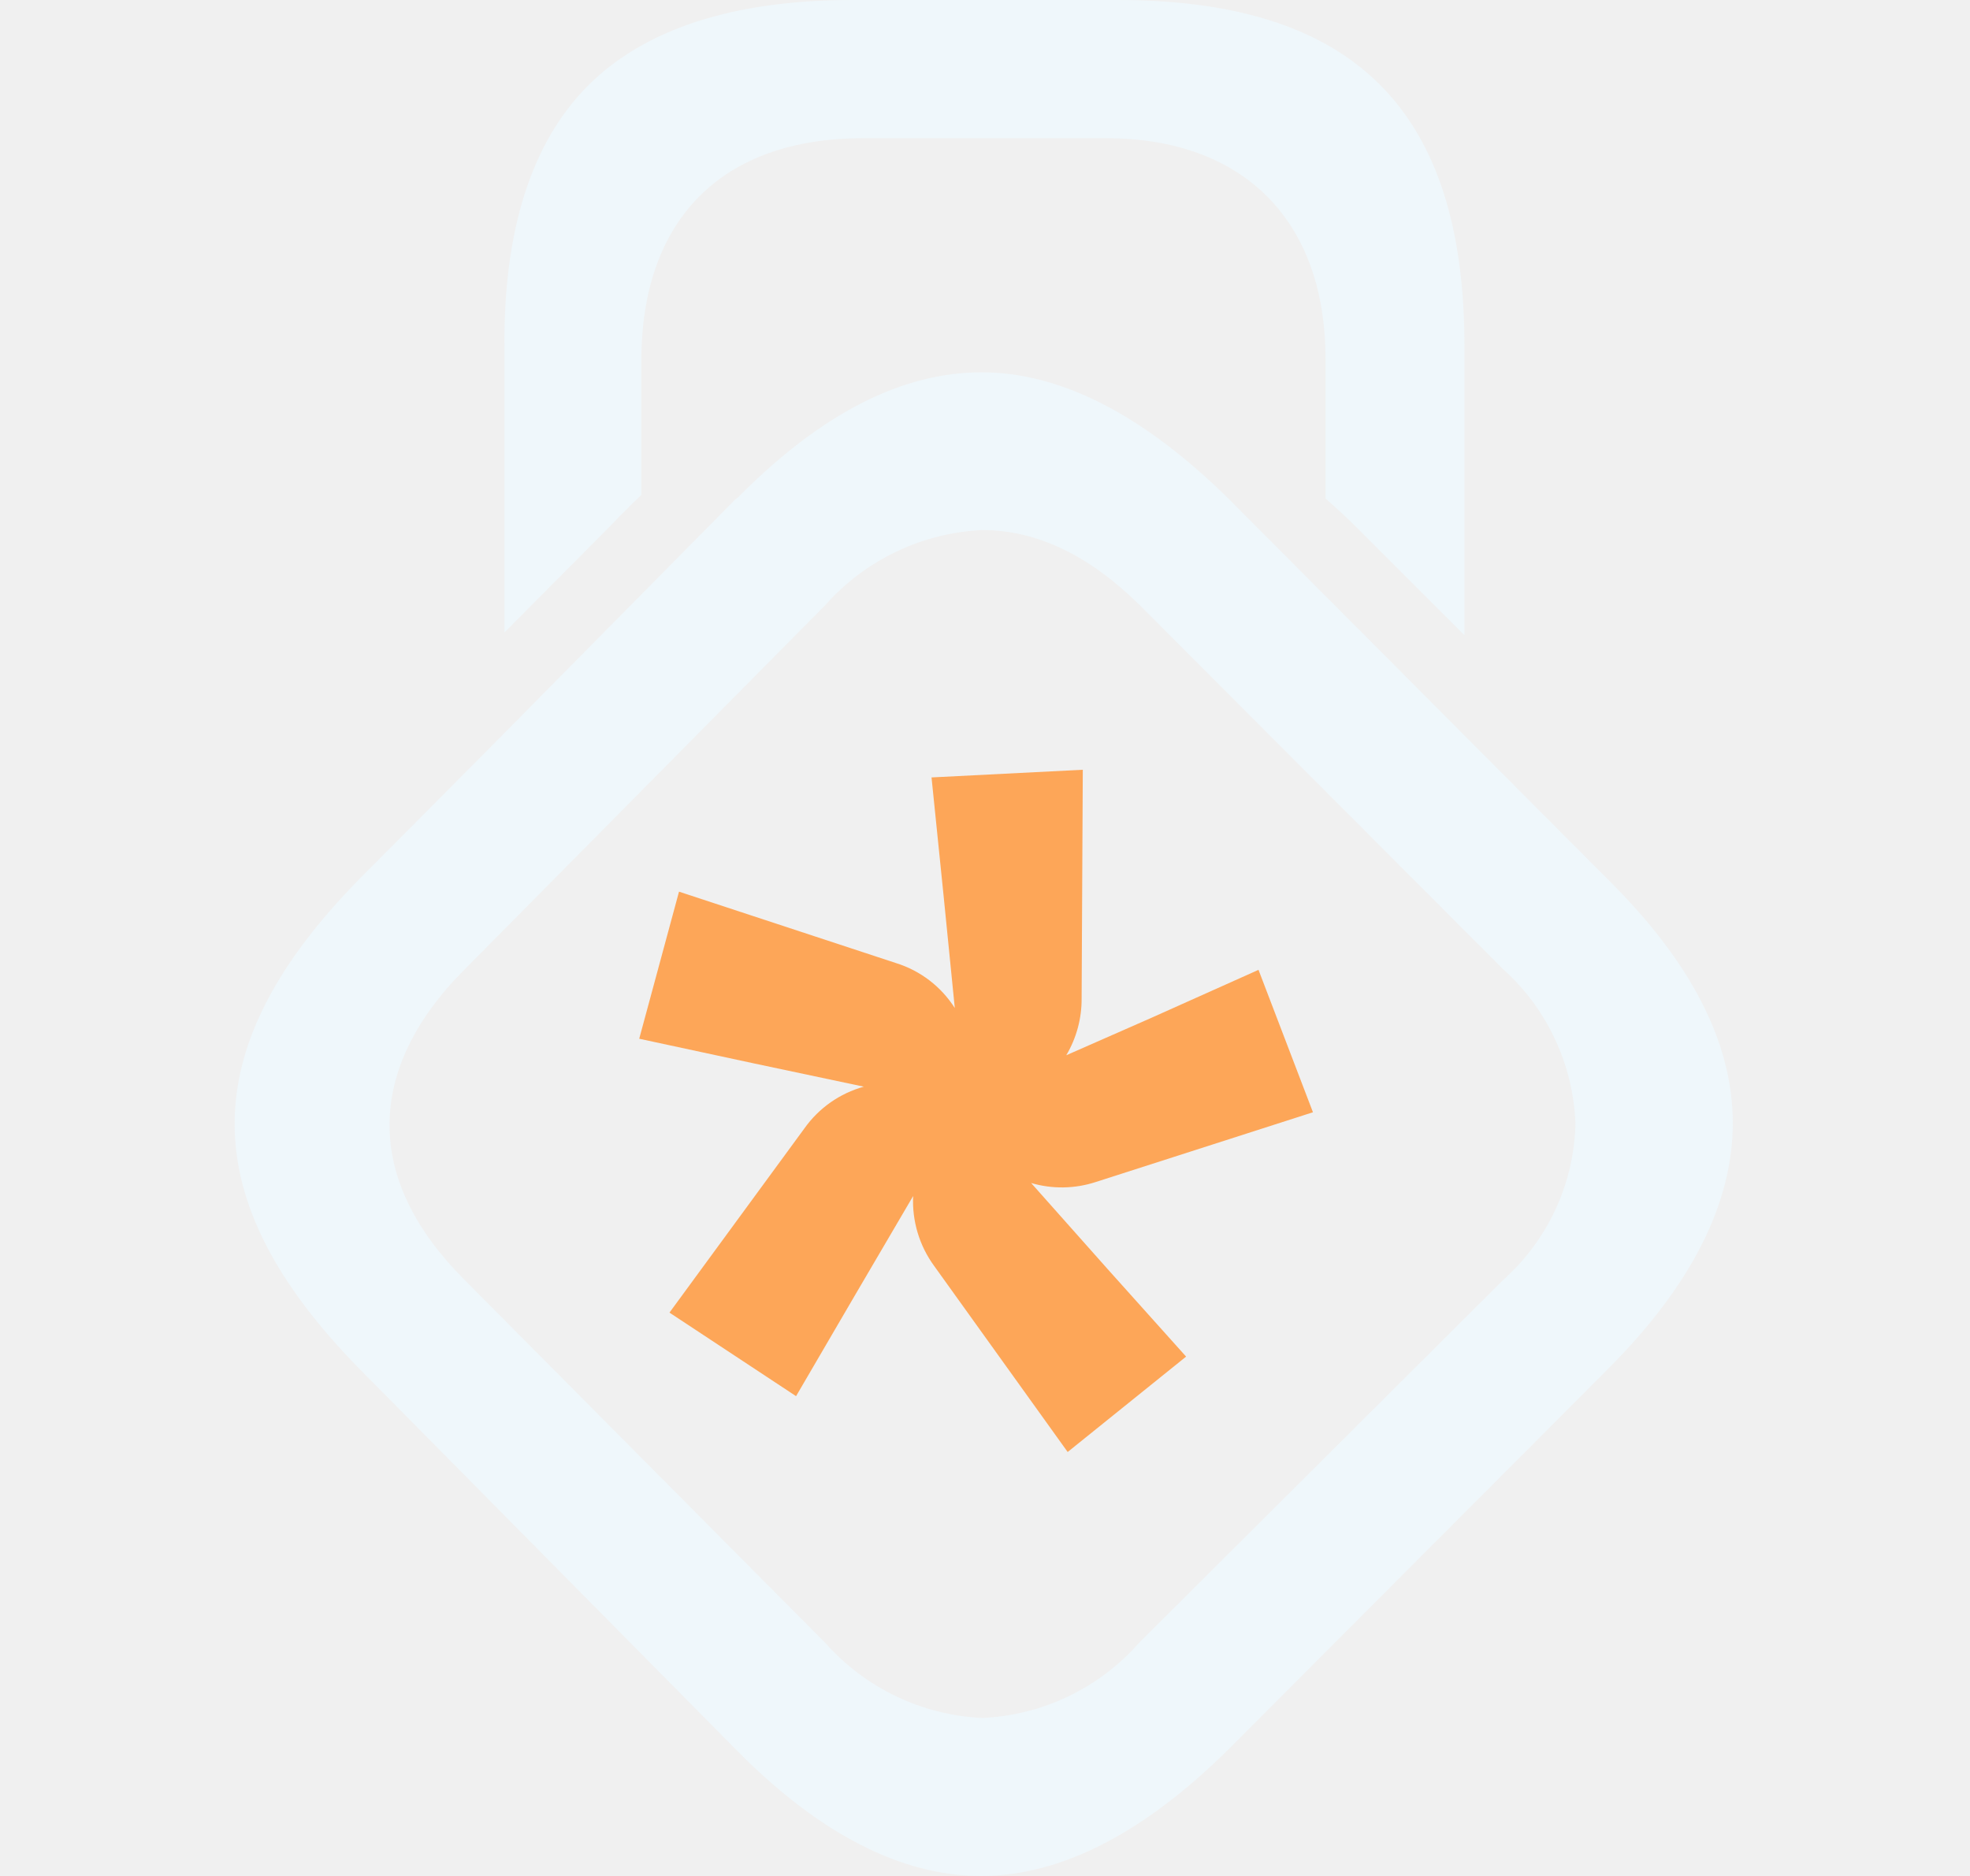
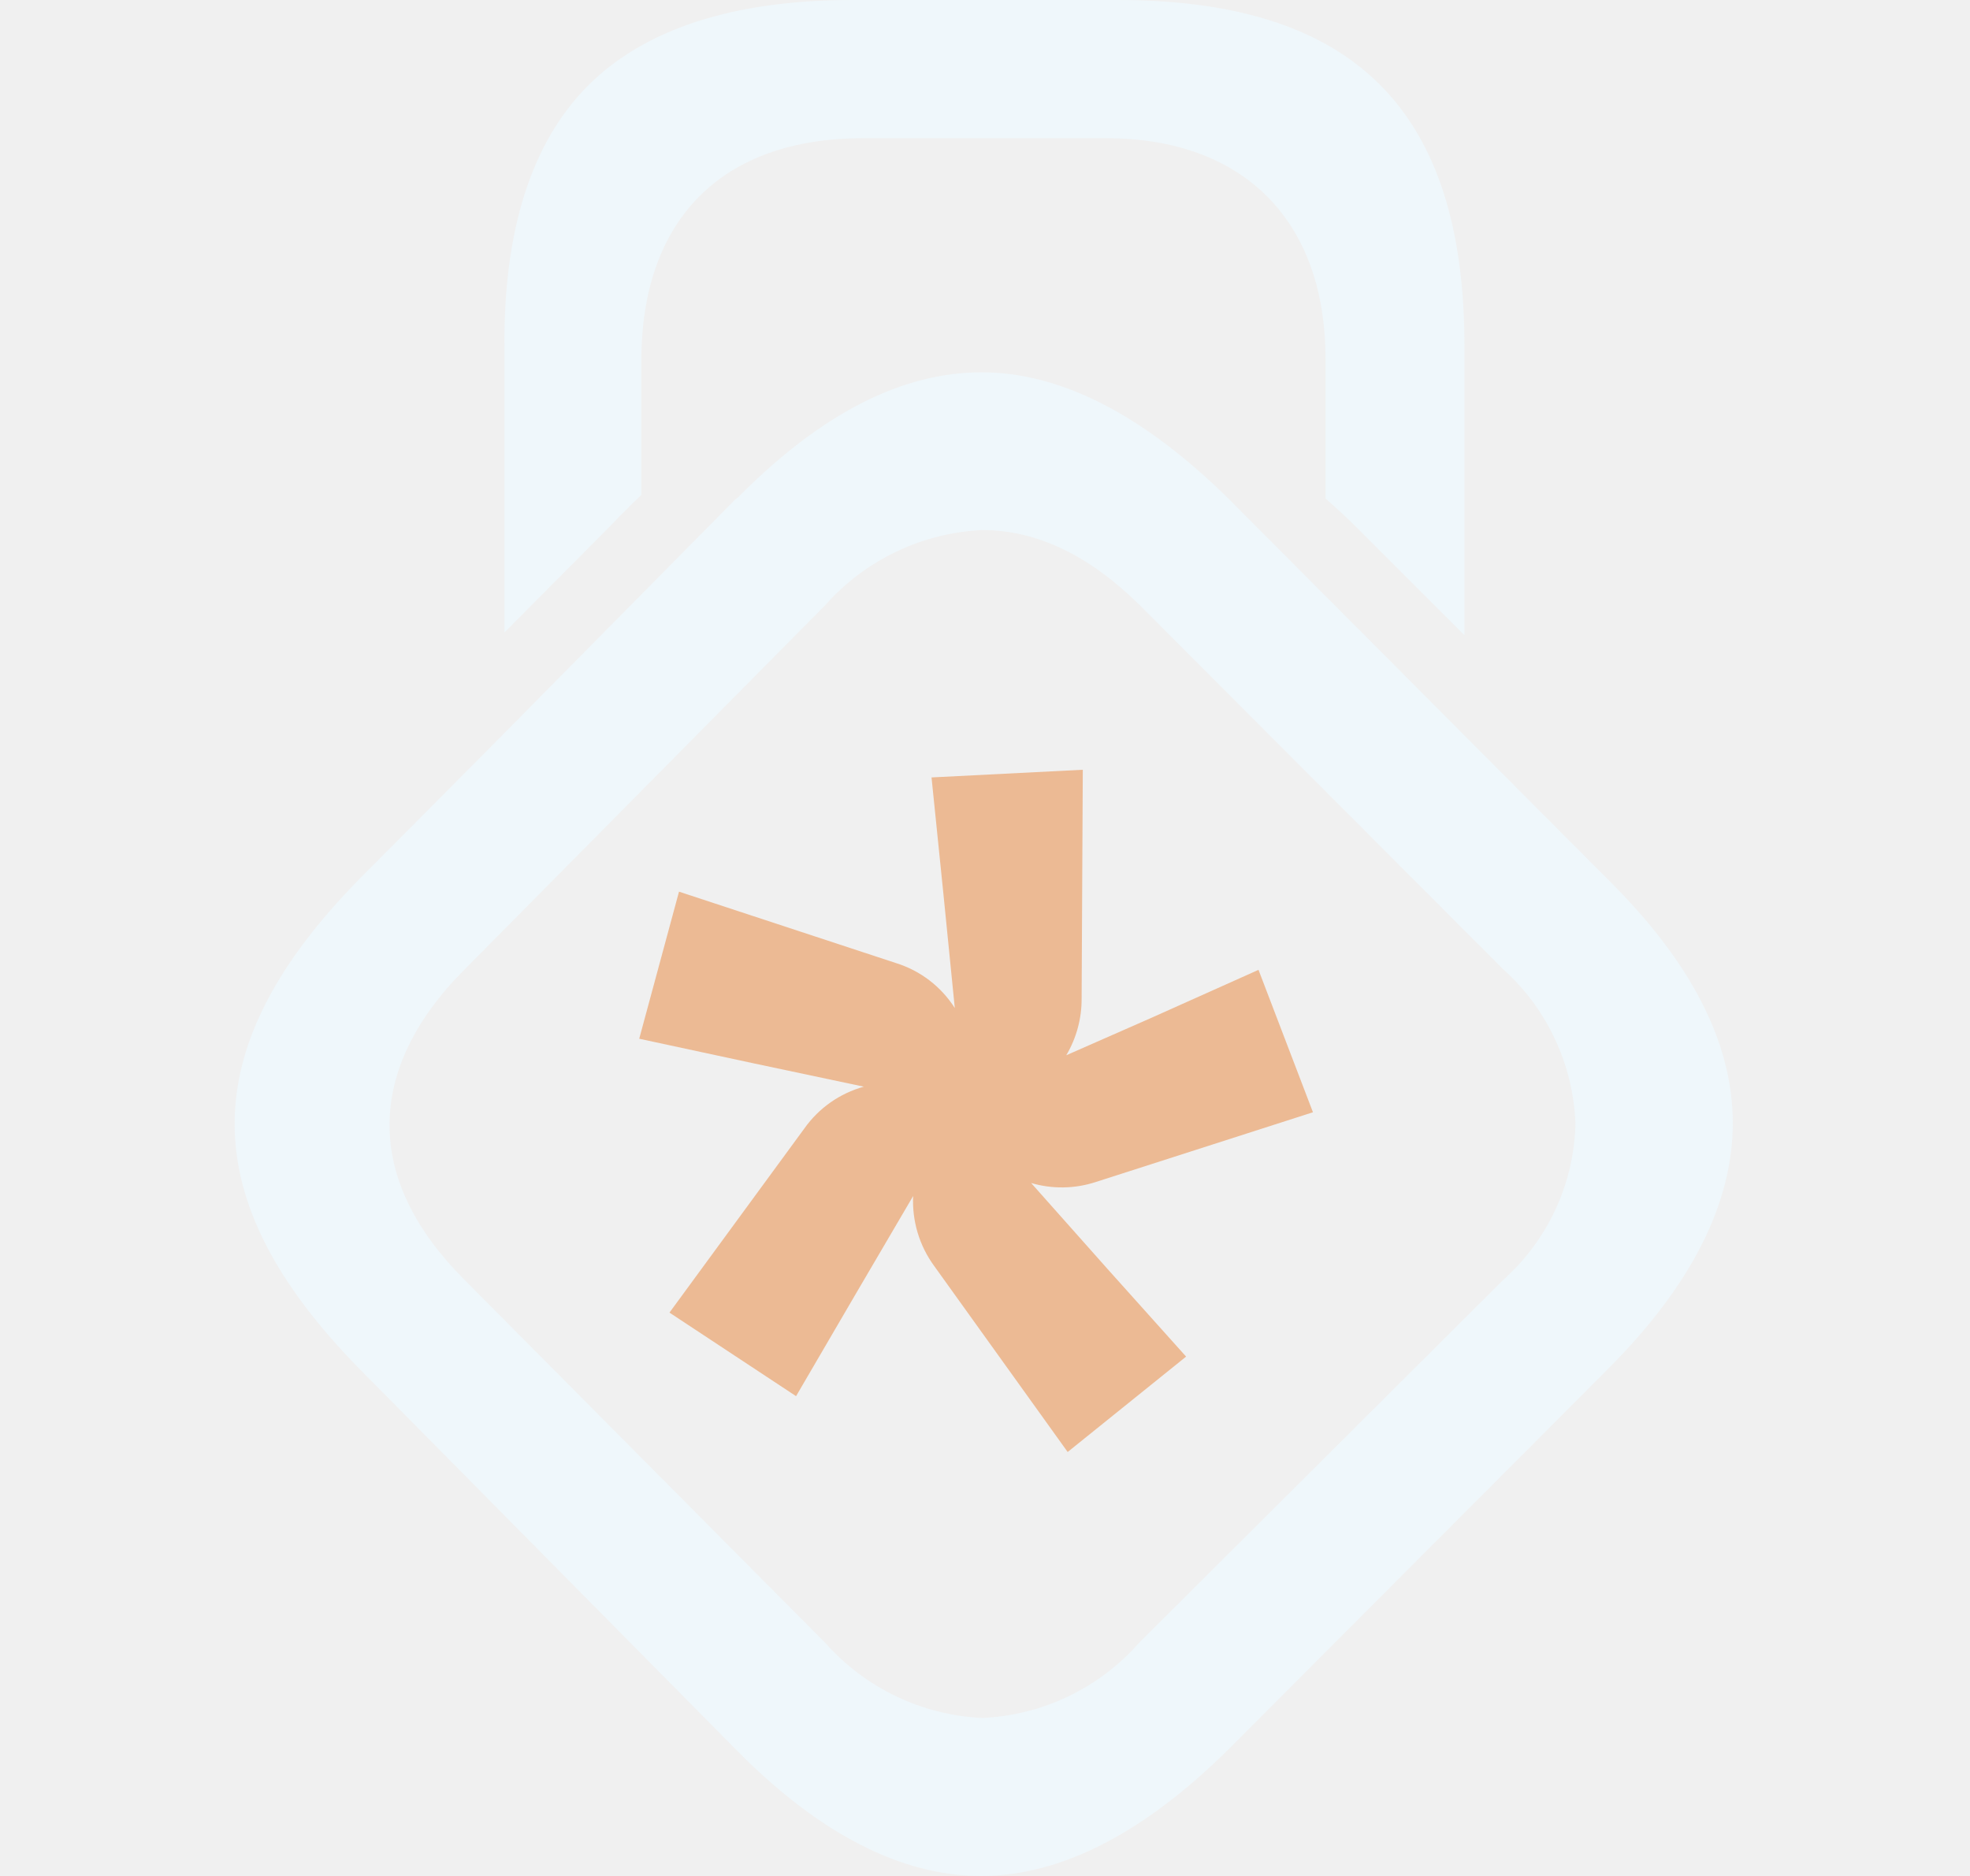
<svg xmlns="http://www.w3.org/2000/svg" width="84" height="80" viewBox="0 0 84 80" fill="none">
  <g clip-path="url(#clip0_496_107)">
    <path d="M62.444 14.775V27.09L57.69 22.337C57.313 21.96 56.897 21.603 56.519 21.255V15.301C56.519 9.407 53.026 5.894 47.162 5.894H36.792C30.779 5.894 27.346 9.357 27.346 15.391V21.106C26.909 21.523 26.472 21.96 26.026 22.426L21.511 26.971V14.895C21.451 9.854 22.662 6.073 25.063 3.662C27.465 1.25 31.245 0 36.346 0H47.638C57.75 0 62.444 4.694 62.444 14.775Z" fill="#EFF7FB" />
    <path d="M68.546 37.489L52.282 21.166C48.7 17.673 45.217 15.877 41.853 15.877C38.489 15.877 35.105 17.604 31.672 21.007L31.474 21.206L31.355 21.295L20.826 31.952L15.349 37.46C8.224 44.703 8.224 51.154 15.349 58.397L31.384 74.612C34.897 78.184 38.42 80 41.823 80C45.227 80 48.77 78.184 52.401 74.582L68.546 58.397C72.099 54.845 73.885 51.332 73.885 47.899C73.885 44.465 72.109 41.012 68.546 37.489ZM64.101 54.577L48.561 70.067C47.72 71.021 46.695 71.796 45.547 72.344C44.4 72.894 43.154 73.206 41.883 73.262C40.611 73.203 39.364 72.89 38.216 72.341C37.067 71.792 36.04 71.019 35.195 70.067L19.804 54.577C17.69 52.463 16.609 50.231 16.609 47.978C16.609 45.726 17.69 43.463 19.804 41.349L35.195 25.8C36.04 24.848 37.067 24.075 38.216 23.526C39.364 22.977 40.611 22.664 41.883 22.605C44.225 22.605 46.458 23.696 48.591 25.8L64.071 41.31C65.005 42.145 65.761 43.16 66.295 44.294C66.829 45.427 67.128 46.657 67.177 47.909C67.149 49.172 66.862 50.416 66.332 51.563C65.803 52.71 65.043 53.736 64.101 54.577Z" fill="#EFF7FB" />
-     <path d="M46.715 50.409L55.984 47.432L53.662 41.359L49.097 43.404L45.465 45.001C45.901 44.266 46.127 43.425 46.12 42.57L46.17 32.826L39.72 33.153L40.226 38.115L40.712 42.987C40.13 42.074 39.245 41.395 38.211 41.072L28.953 38.025L27.256 44.297L32.148 45.349L36.832 46.341C35.81 46.625 34.916 47.252 34.302 48.117L28.546 55.976L33.944 59.539L36.475 55.202L38.936 51.005C38.886 52.07 39.201 53.12 39.829 53.982L45.525 61.92L50.575 57.852L47.221 54.111L43.967 50.449C44.866 50.713 45.824 50.699 46.715 50.409Z" fill="#FDA658" />
+     <path d="M46.715 50.409L55.984 47.432L53.662 41.359L49.097 43.404L45.465 45.001C45.901 44.266 46.127 43.425 46.12 42.57L46.17 32.826L39.72 33.153L40.226 38.115L40.712 42.987C40.13 42.074 39.245 41.395 38.211 41.072L28.953 38.025L27.256 44.297L32.148 45.349L36.832 46.341C35.81 46.625 34.916 47.252 34.302 48.117L28.546 55.976L33.944 59.539L36.475 55.202L38.936 51.005C38.886 52.07 39.201 53.12 39.829 53.982L45.525 61.92L50.575 57.852L47.221 54.111L43.967 50.449C44.866 50.713 45.824 50.699 46.715 50.409Z" fill="#ECBA94" />
  </g>
  <defs>
    <clipPath id="clip0_496_107">
      <rect width="63.925" height="80" fill="white" transform="translate(10)" />
    </clipPath>
  </defs>
</svg>
